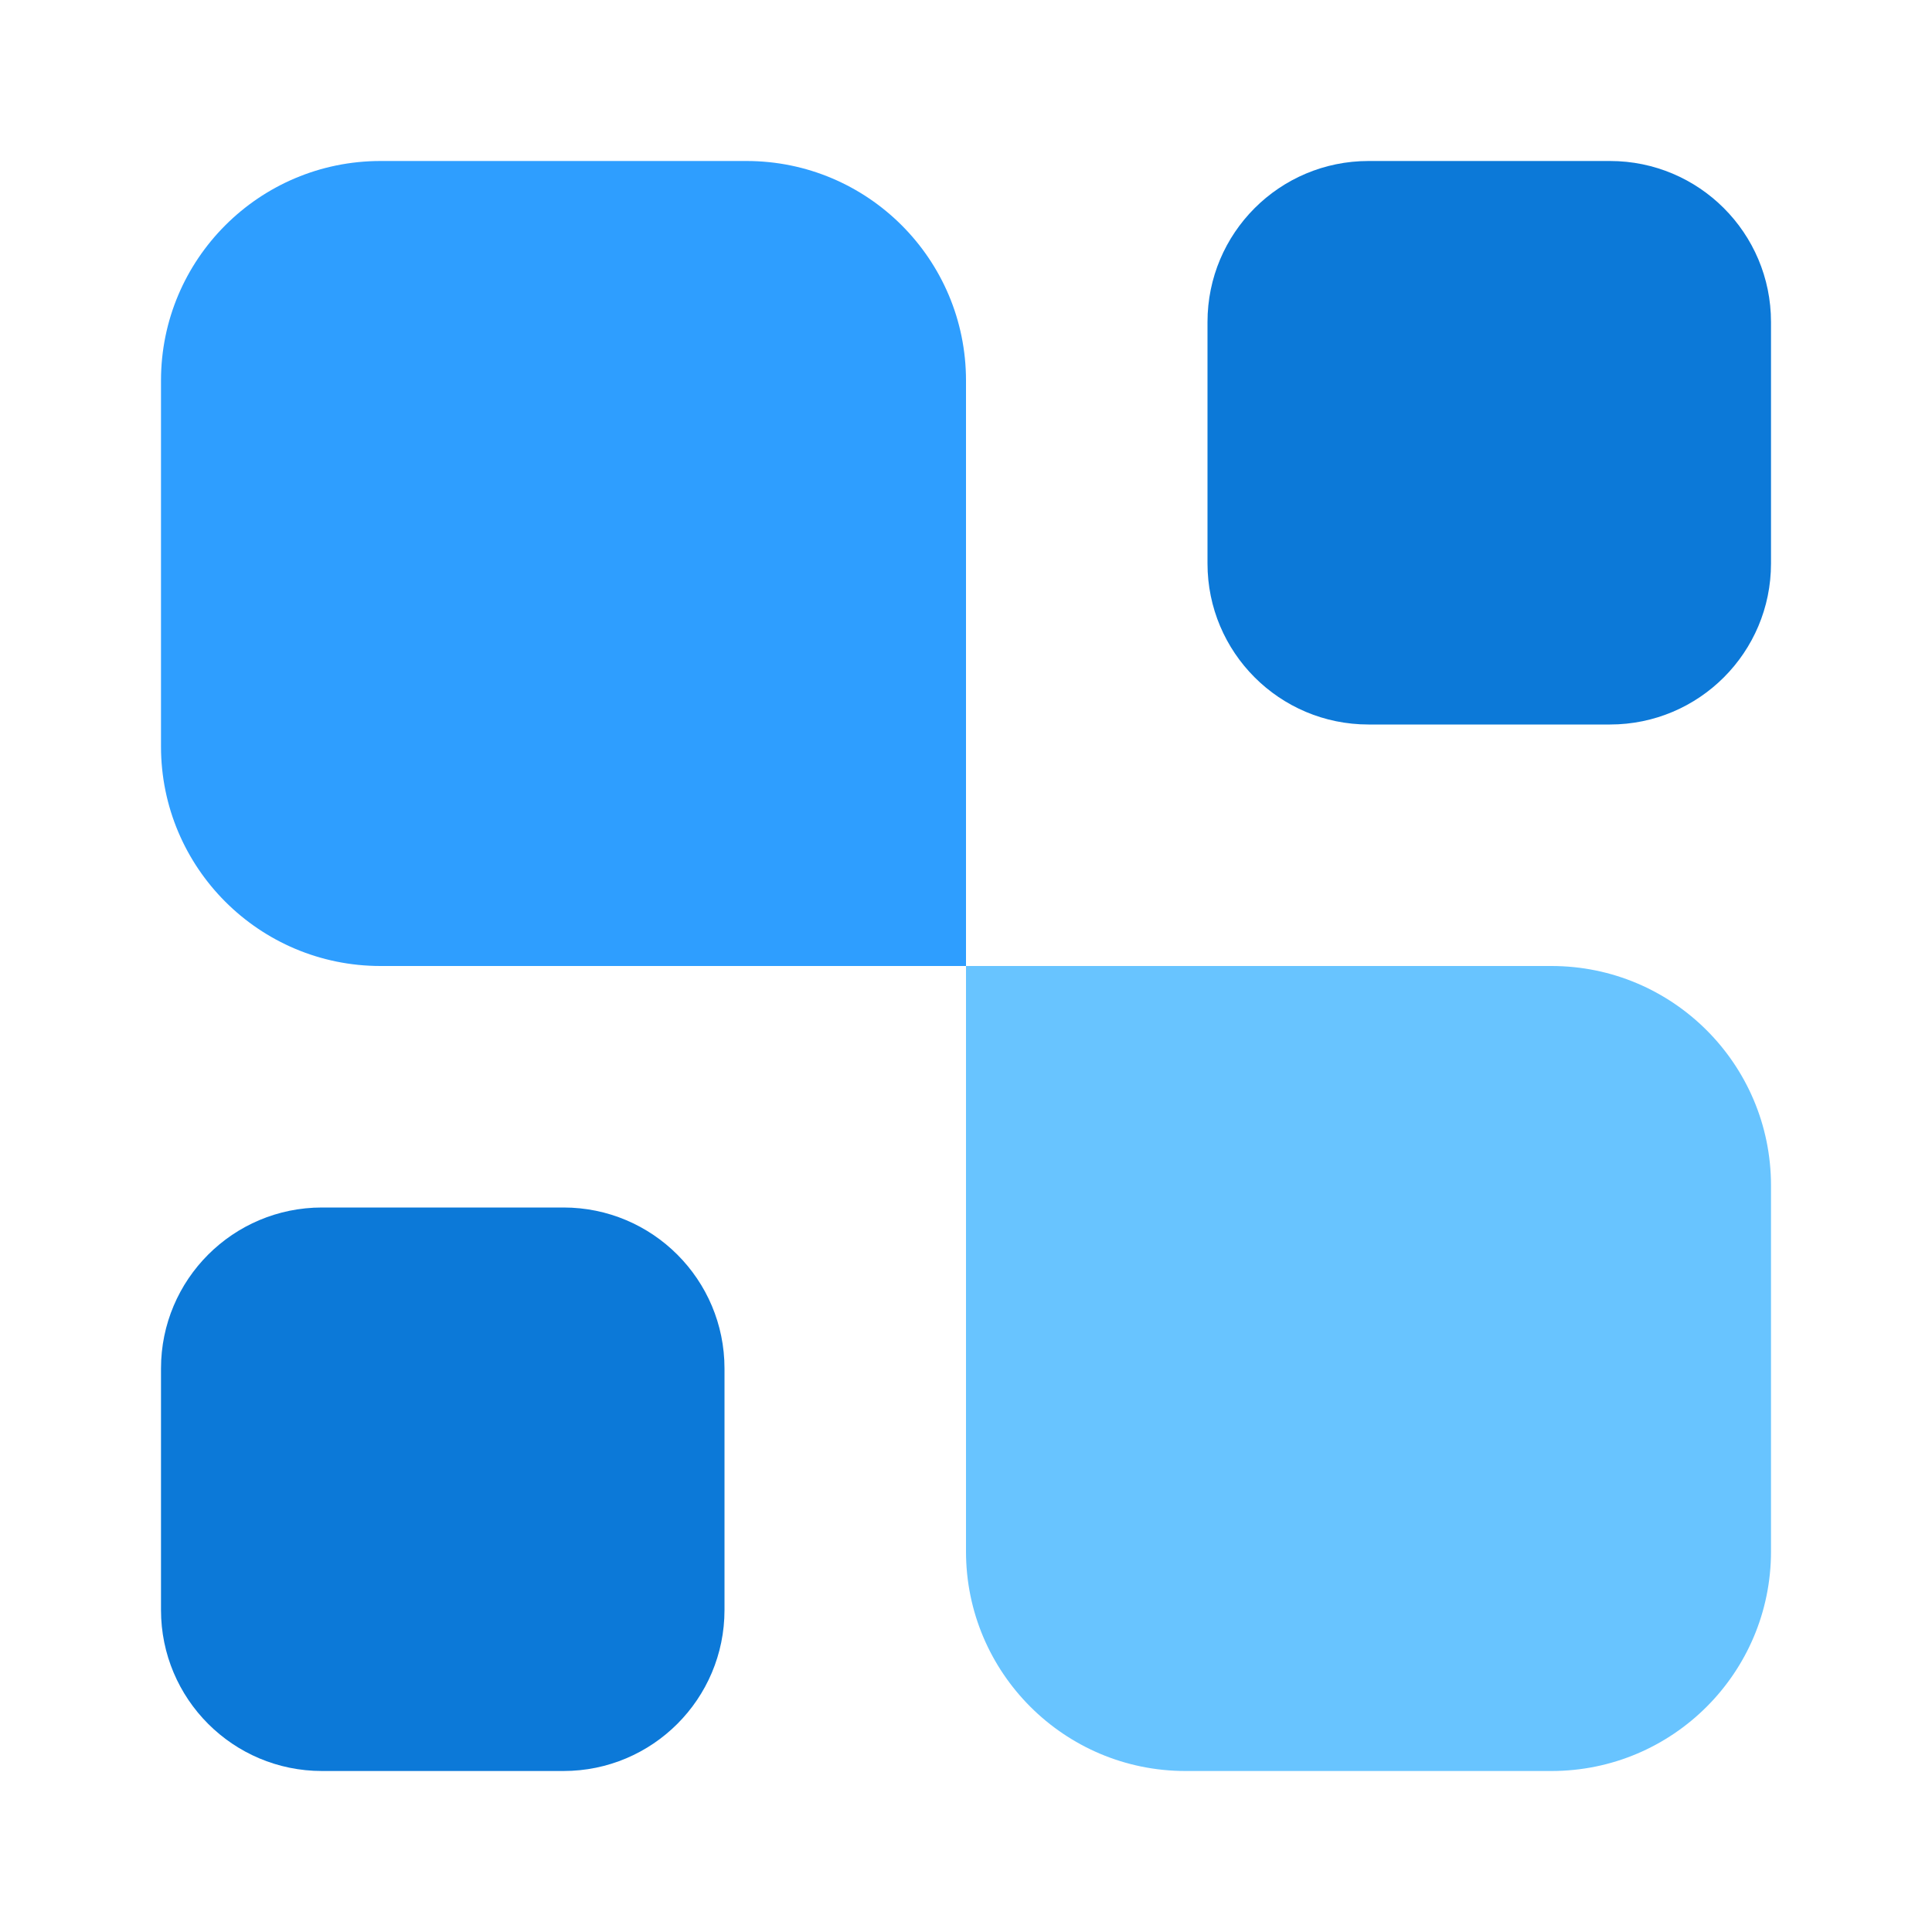
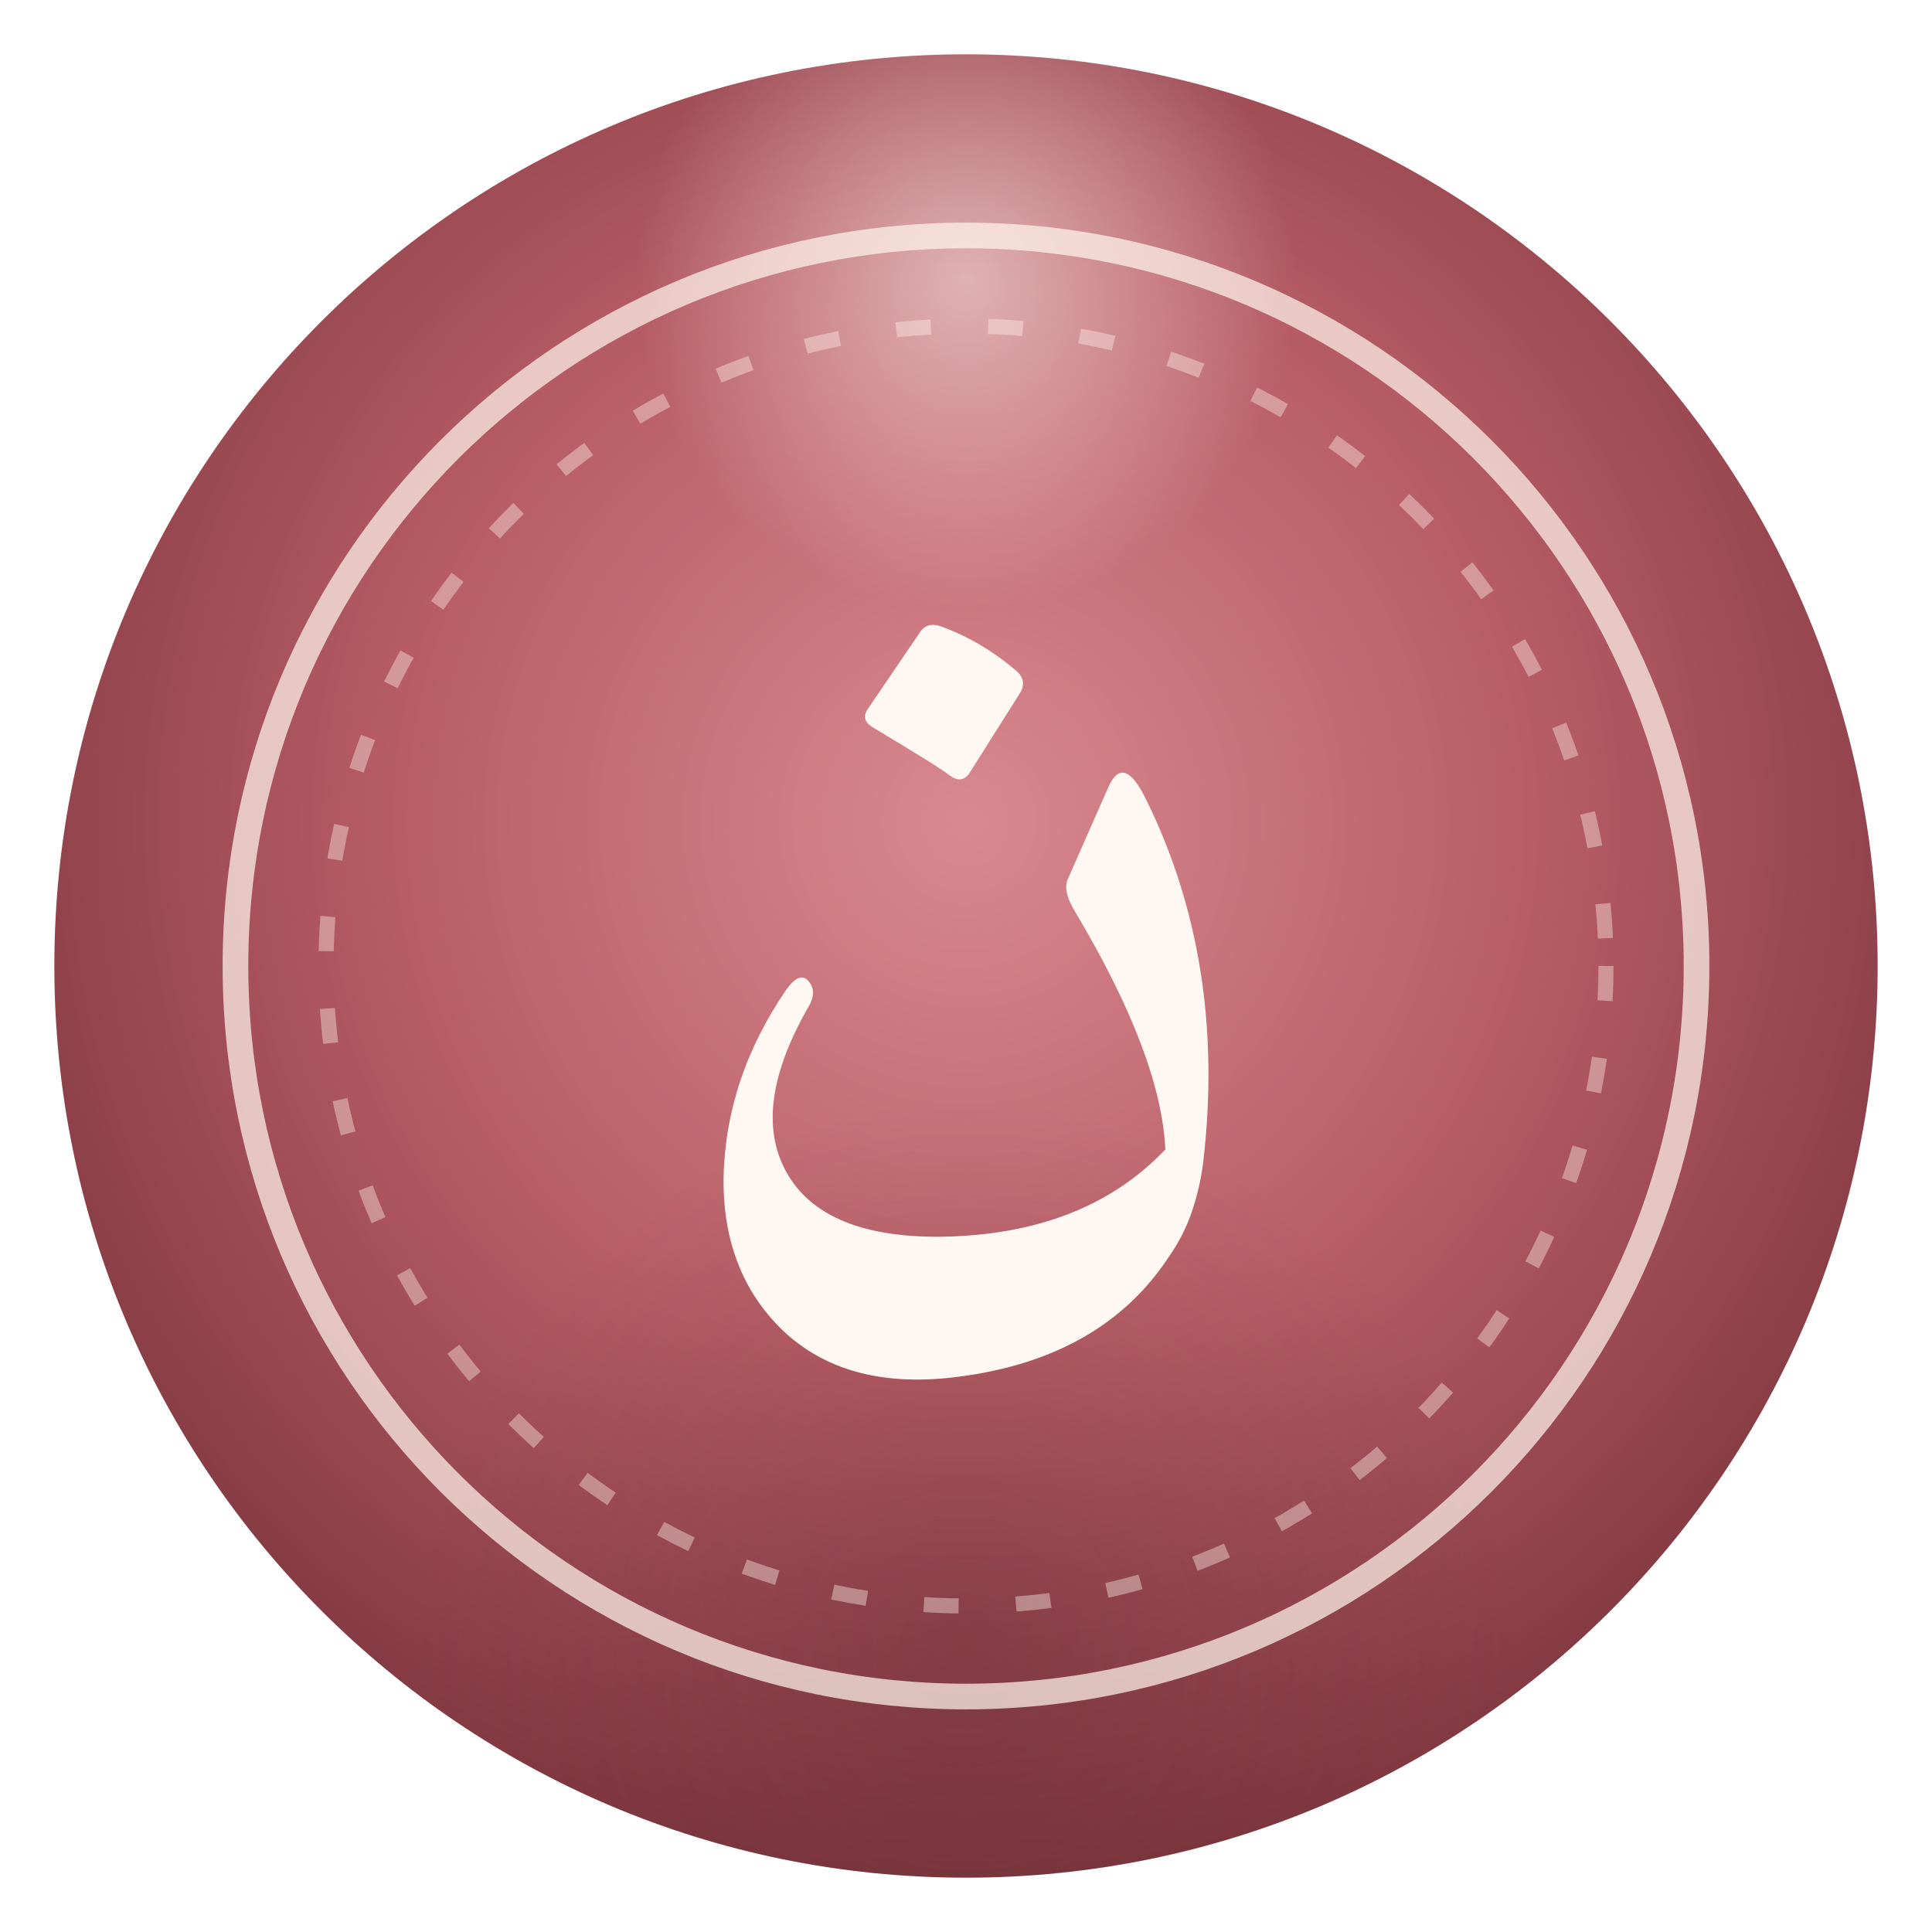
- <svg xmlns="http://www.w3.org/2000/svg" width="24" height="24" viewBox="0 0 24 24" fill="none">
-   <path d="M22 19.273C22 20.779 20.779 22 19.273 22H14.727C13.221 22 12 20.779 12 19.273V12H19.273C20.779 12 22 13.221 22 14.727V19.273Z" fill="#68C4FF" />
-   <path d="M20 2C21.105 2 22 2.895 22 4V7C22 8.105 21.105 9 20 9H17C15.895 9 15 8.105 15 7V4C15 2.895 15.895 2 17 2H20Z" fill="#0C79D8" />
-   <path d="M7 15C8.105 15 9 15.895 9 17V20C9 21.105 8.105 22 7 22H4C2.895 22 2 21.105 2 20V17C2 15.895 2.895 15 4 15H7Z" fill="#0C79D8" />
-   <path d="M12 12H4.727C3.221 12 2 10.779 2 9.273V4.727C2 3.221 3.221 2 4.727 2H9.273C10.779 2 12 3.221 12 4.727V12Z" fill="#2E9EFF" />
+ <svg xmlns="http://www.w3.org/2000/svg" viewBox="0 0 64 64">
+   <defs>
+     <radialGradient id="wax" cx="50%" cy="42%" r="68%">
+       <stop offset="0%" stop-color="#d98990" />
+       <stop offset="46%" stop-color="#b85d66" />
+       <stop offset="78%" stop-color="#8d4048" />
+       <stop offset="100%" stop-color="#6d2c34" />
+     </radialGradient>
+     <radialGradient id="gloss" cx="50%" cy="12%" r="48%">
+       <stop offset="0%" stop-color="#fff6ee" stop-opacity="0.55" />
+       <stop offset="38%" stop-color="#fff6ee" stop-opacity="0" />
+     </radialGradient>
+     <radialGradient id="shade" cx="50%" cy="88%" r="55%">
+       <stop offset="0%" stop-color="#4a1c22" stop-opacity="0.28" />
+       <stop offset="55%" stop-color="#4a1c22" stop-opacity="0" />
+     </radialGradient>
+   </defs>
+   <circle cx="32" cy="32" r="30.2" fill="url(#wax)" />
+   <circle cx="32" cy="32" r="30.2" fill="url(#shade)" />
+   <circle cx="32" cy="32" r="30.2" fill="url(#gloss)" />
+   <circle cx="32" cy="32" r="24.2" fill="none" stroke="#fff4ea" stroke-width="0.85" stroke-opacity="0.72" />
+   <circle cx="32" cy="32" r="21.2" fill="none" stroke="#fff4ea" stroke-width="0.5" stroke-opacity="0.4" stroke-dasharray="1.15 1.9" />
+   <g transform="translate(23.969 20.700) scale(0.035695) translate(-64.000 619.818)">
+     <path fill="#fff8f2" d="M456-458Q531-306 509-120Q506-97 498.50-75Q491-53 477-33Q413 64 273 79Q176 89 119 35Q63-19 64-107Q66-199 122-281Q134-298 142-290Q152-280 142-264Q88-169 124-109Q159-51 266-52Q399-54 474-133Q470-220 390-354Q378-374 384-385L421-469Q435-501 456-458M198-542L247-614Q253-622 264-619Q284-612 302.50-601Q321-590 337-576Q345-568 340-558L292-482Q285-472 274-480Q264-488 202-525Q191-532 198-542" />
+   </g>
</svg>
